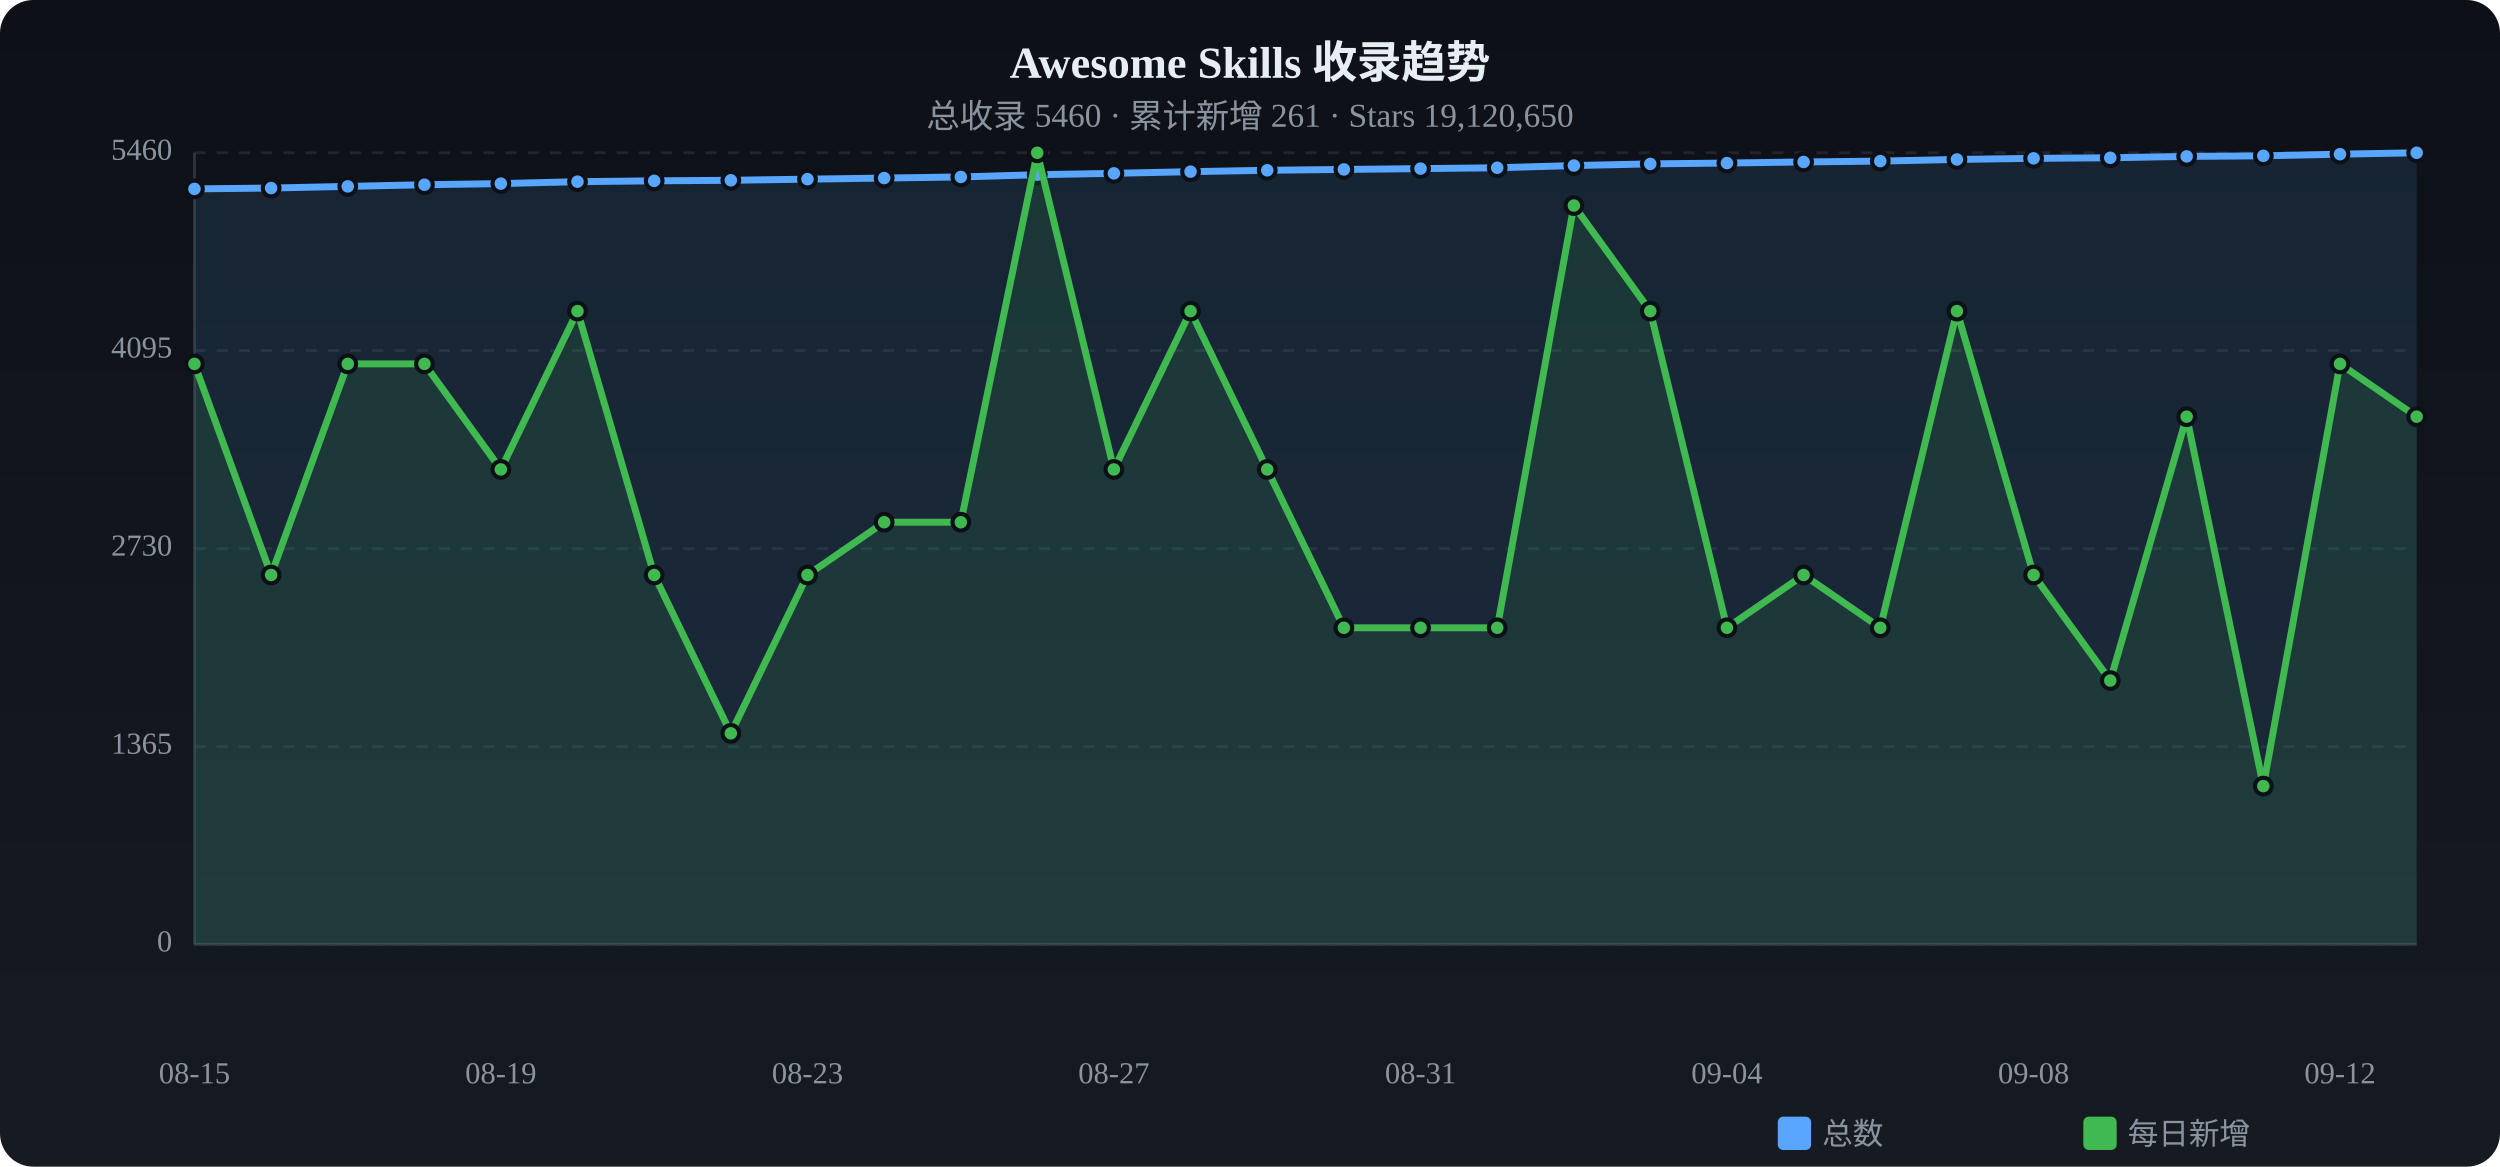
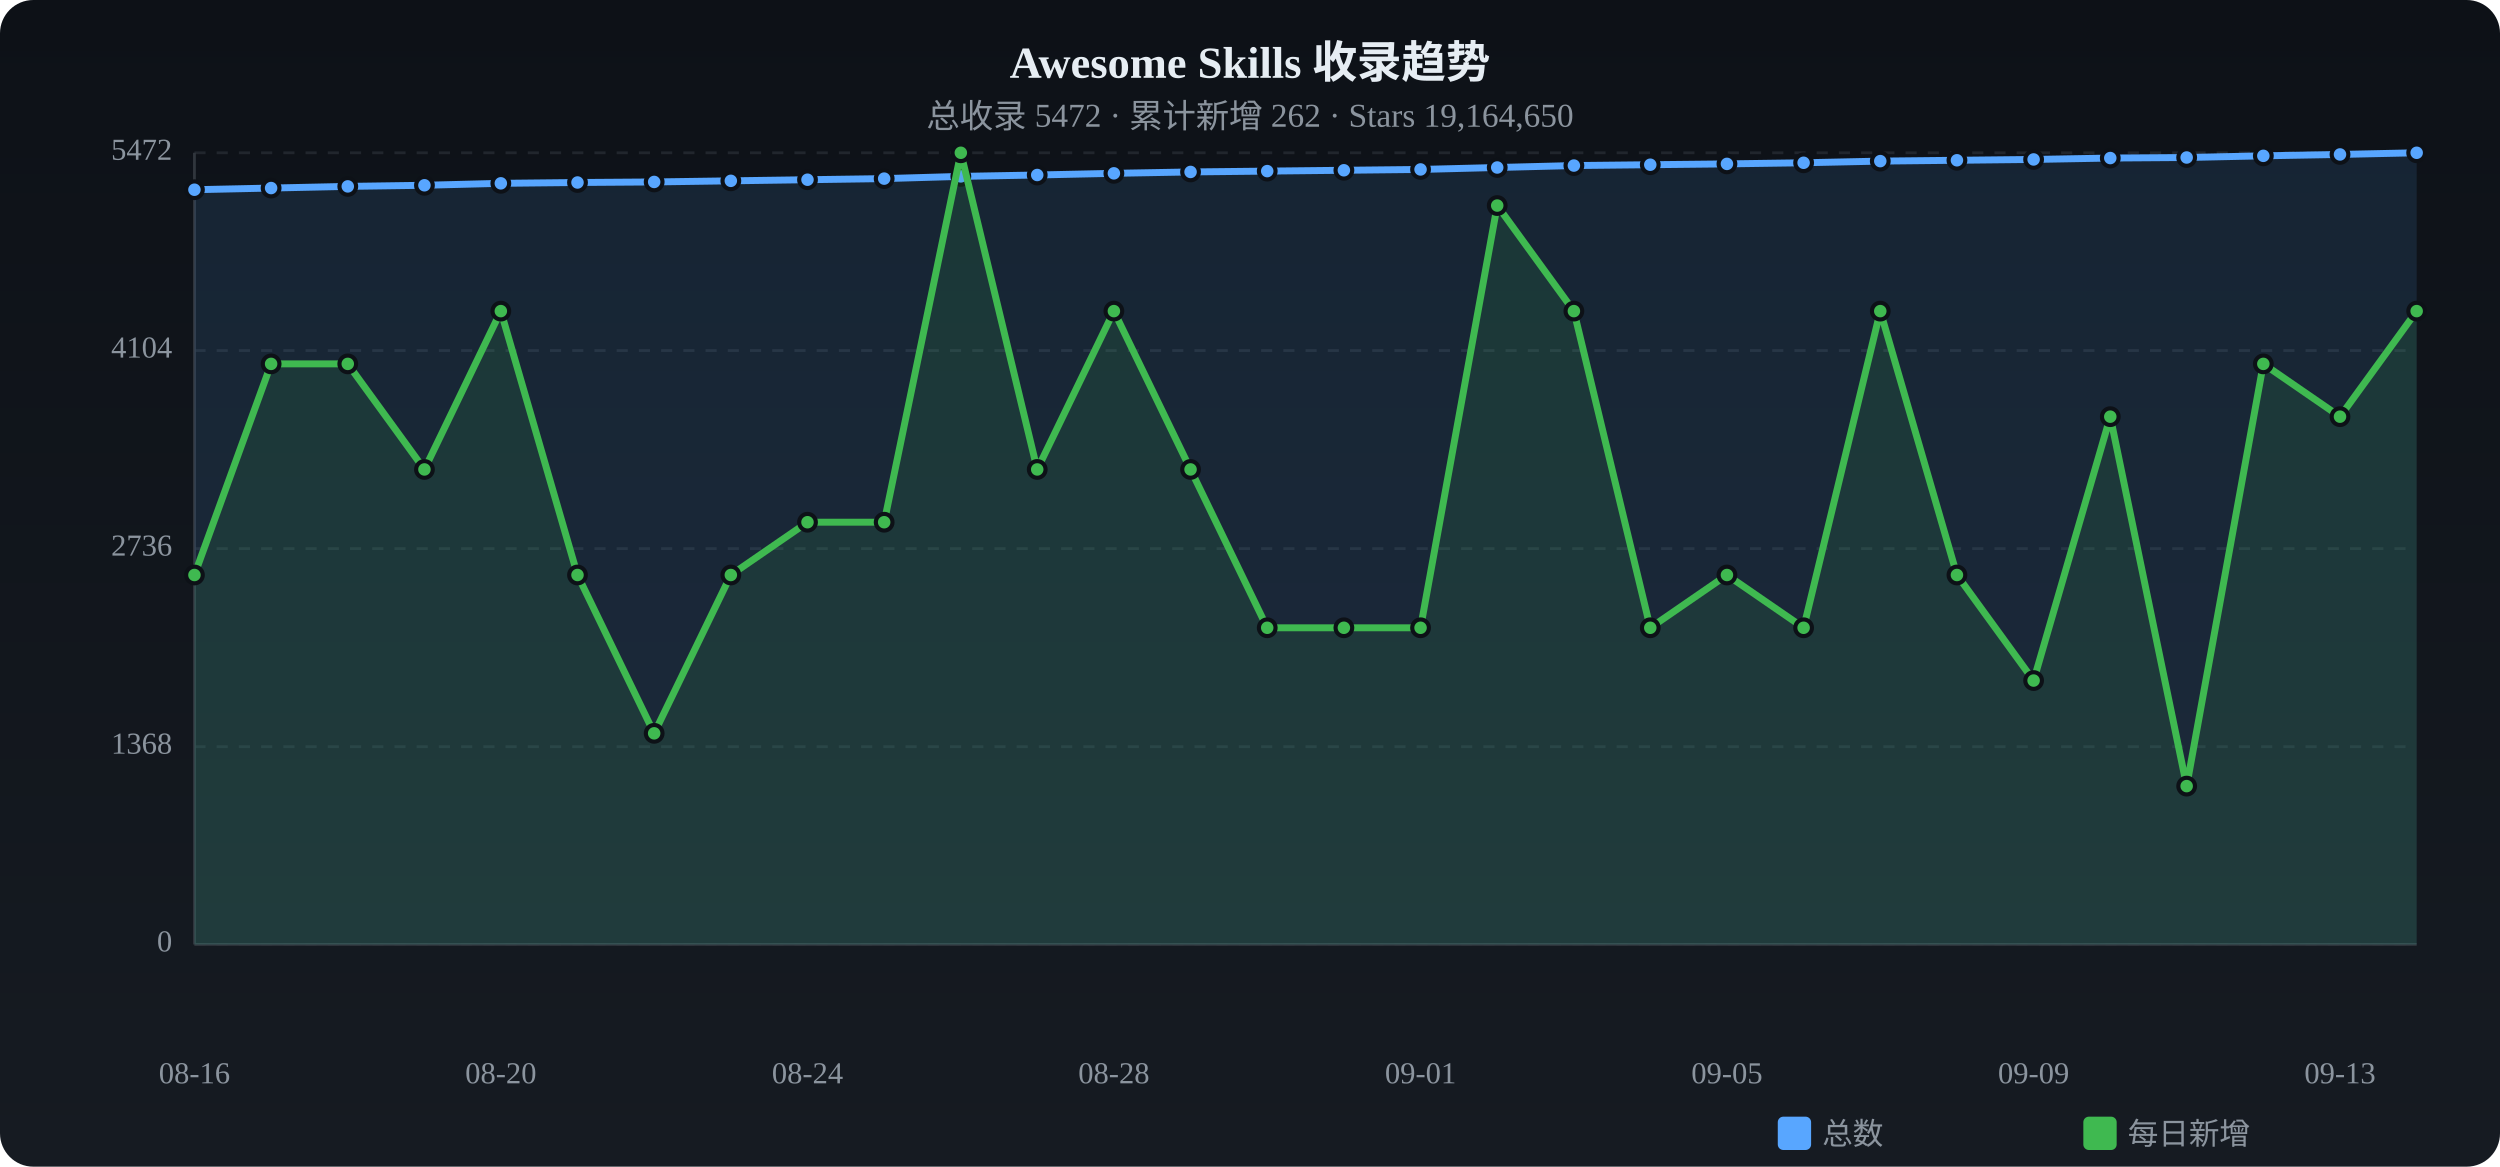
<svg xmlns="http://www.w3.org/2000/svg" viewBox="0 0 900 420" width="900" height="420">
  <defs>
    <linearGradient id="tbg" x1="0%" y1="0%" x2="0%" y2="100%">
      <stop offset="0%" stop-color="#0d1117" />
      <stop offset="100%" stop-color="#161b22" />
    </linearGradient>
  </defs>
  <rect width="900" height="420" rx="12" fill="url(#tbg)" />
  <text x="450.0" y="28" text-anchor="middle" fill="#e6edf3" font-size="16" font-weight="bold">Awesome Skills 收录趋势</text>
-   <text x="450.0" y="46" text-anchor="middle" fill="#8b949e" font-size="12">总收录 5460 · 累计新增 261 · Stars 19,120,650</text>
+   <text x="450.0" y="46" text-anchor="middle" fill="#8b949e" font-size="12">总收录 5472 · 累计新增 262 · Stars 19,164,650</text>
  <text x="62" y="340.0" text-anchor="end" fill="#8b949e" font-size="11" dominant-baseline="middle">0</text>
  <line x1="70" y1="340.0" x2="870" y2="340.0" stroke="#21262d" stroke-dasharray="4 4" />
-   <text x="62" y="268.8" text-anchor="end" fill="#8b949e" font-size="11" dominant-baseline="middle">1365</text>
+   <text x="62" y="268.8" text-anchor="end" fill="#8b949e" font-size="11" dominant-baseline="middle">1368</text>
  <line x1="70" y1="268.8" x2="870" y2="268.8" stroke="#21262d" stroke-dasharray="4 4" />
-   <text x="62" y="197.5" text-anchor="end" fill="#8b949e" font-size="11" dominant-baseline="middle">2730</text>
+   <text x="62" y="197.5" text-anchor="end" fill="#8b949e" font-size="11" dominant-baseline="middle">2736</text>
  <line x1="70" y1="197.5" x2="870" y2="197.5" stroke="#21262d" stroke-dasharray="4 4" />
-   <text x="62" y="126.2" text-anchor="end" fill="#8b949e" font-size="11" dominant-baseline="middle">4095</text>
+   <text x="62" y="126.2" text-anchor="end" fill="#8b949e" font-size="11" dominant-baseline="middle">4104</text>
  <line x1="70" y1="126.2" x2="870" y2="126.2" stroke="#21262d" stroke-dasharray="4 4" />
-   <text x="62" y="55.0" text-anchor="end" fill="#8b949e" font-size="11" dominant-baseline="middle">5460</text>
+   <text x="62" y="55.0" text-anchor="end" fill="#8b949e" font-size="11" dominant-baseline="middle">5472</text>
  <line x1="70" y1="55.0" x2="870" y2="55.0" stroke="#21262d" stroke-dasharray="4 4" />
  <line x1="70" y1="55" x2="70" y2="340" stroke="#30363d" />
  <line x1="70" y1="340" x2="870" y2="340" stroke="#30363d" />
-   <path d="M70.0,68.0 L97.6,67.7 L125.2,67.1 L152.8,66.5 L180.3,66.1 L207.9,65.4 L235.5,65.1 L263.1,64.9 L290.7,64.5 L318.3,64.1 L345.9,63.7 L373.4,62.9 L401.0,62.4 L428.6,61.8 L456.2,61.3 L483.8,61.0 L511.4,60.7 L539.0,60.4 L566.6,59.6 L594.1,59.0 L621.7,58.7 L649.3,58.3 L676.9,58.0 L704.5,57.4 L732.1,57.0 L759.7,56.8 L787.2,56.3 L814.8,56.1 L842.4,55.5 L870.0,55.0 L870.0,340 L70.0,340 Z" fill="#58a6ff" opacity="0.12" />
-   <polyline points="70.0,68.0 97.6,67.7 125.2,67.1 152.8,66.5 180.3,66.1 207.9,65.4 235.5,65.1 263.1,64.9 290.7,64.5 318.3,64.1 345.9,63.7 373.4,62.9 401.0,62.4 428.6,61.8 456.2,61.3 483.8,61.0 511.4,60.7 539.0,60.4 566.6,59.6 594.1,59.0 621.7,58.7 649.3,58.3 676.9,58.0 704.5,57.4 732.1,57.0 759.7,56.8 787.2,56.3 814.8,56.1 842.4,55.5 870.0,55.0" fill="none" stroke="#58a6ff" stroke-width="2.5" stroke-linecap="round" stroke-linejoin="round" />
-   <circle cx="70.0" cy="68.0" r="3" fill="#58a6ff" stroke="#0d1117" stroke-width="1.5" />
+   <path d="M70.0,68.3 L97.6,67.7 L125.2,67.1 L152.8,66.7 L180.3,66.0 L207.9,65.7 L235.5,65.5 L263.1,65.1 L290.7,64.7 L318.3,64.3 L345.9,63.5 L373.4,63.0 L401.0,62.4 L428.6,61.9 L456.2,61.6 L483.8,61.3 L511.4,61.0 L539.0,60.3 L566.6,59.6 L594.1,59.3 L621.7,59.0 L649.3,58.6 L676.9,58.0 L704.5,57.7 L732.1,57.4 L759.7,56.9 L787.2,56.7 L814.8,56.1 L842.4,55.6 L870.0,55.0 L870.0,340 L70.0,340 Z" fill="#58a6ff" opacity="0.12" />
+   <polyline points="70.0,68.3 97.6,67.7 125.2,67.1 152.8,66.7 180.3,66.0 207.9,65.7 235.5,65.5 263.1,65.1 290.7,64.7 318.3,64.3 345.9,63.5 373.4,63.0 401.0,62.4 428.6,61.9 456.2,61.6 483.8,61.3 511.4,61.0 539.0,60.3 566.6,59.6 594.1,59.3 621.7,59.0 649.3,58.6 676.9,58.0 704.5,57.7 732.1,57.4 759.7,56.9 787.2,56.7 814.8,56.1 842.4,55.6 870.0,55.0" fill="none" stroke="#58a6ff" stroke-width="2.5" stroke-linecap="round" stroke-linejoin="round" />
+   <circle cx="70.0" cy="68.3" r="3" fill="#58a6ff" stroke="#0d1117" stroke-width="1.5" />
  <circle cx="97.6" cy="67.7" r="3" fill="#58a6ff" stroke="#0d1117" stroke-width="1.5" />
  <circle cx="125.2" cy="67.1" r="3" fill="#58a6ff" stroke="#0d1117" stroke-width="1.5" />
-   <circle cx="152.8" cy="66.5" r="3" fill="#58a6ff" stroke="#0d1117" stroke-width="1.5" />
-   <circle cx="180.3" cy="66.1" r="3" fill="#58a6ff" stroke="#0d1117" stroke-width="1.5" />
-   <circle cx="207.9" cy="65.4" r="3" fill="#58a6ff" stroke="#0d1117" stroke-width="1.5" />
-   <circle cx="235.5" cy="65.1" r="3" fill="#58a6ff" stroke="#0d1117" stroke-width="1.5" />
-   <circle cx="263.1" cy="64.9" r="3" fill="#58a6ff" stroke="#0d1117" stroke-width="1.5" />
-   <circle cx="290.7" cy="64.5" r="3" fill="#58a6ff" stroke="#0d1117" stroke-width="1.5" />
-   <circle cx="318.3" cy="64.1" r="3" fill="#58a6ff" stroke="#0d1117" stroke-width="1.5" />
-   <circle cx="345.9" cy="63.7" r="3" fill="#58a6ff" stroke="#0d1117" stroke-width="1.5" />
-   <circle cx="373.4" cy="62.9" r="3" fill="#58a6ff" stroke="#0d1117" stroke-width="1.5" />
+   <circle cx="152.8" cy="66.7" r="3" fill="#58a6ff" stroke="#0d1117" stroke-width="1.5" />
+   <circle cx="180.3" cy="66.0" r="3" fill="#58a6ff" stroke="#0d1117" stroke-width="1.5" />
+   <circle cx="207.9" cy="65.7" r="3" fill="#58a6ff" stroke="#0d1117" stroke-width="1.5" />
+   <circle cx="235.5" cy="65.5" r="3" fill="#58a6ff" stroke="#0d1117" stroke-width="1.5" />
+   <circle cx="263.1" cy="65.1" r="3" fill="#58a6ff" stroke="#0d1117" stroke-width="1.5" />
+   <circle cx="290.7" cy="64.7" r="3" fill="#58a6ff" stroke="#0d1117" stroke-width="1.5" />
+   <circle cx="318.3" cy="64.3" r="3" fill="#58a6ff" stroke="#0d1117" stroke-width="1.5" />
+   <circle cx="345.9" cy="63.5" r="3" fill="#58a6ff" stroke="#0d1117" stroke-width="1.5" />
+   <circle cx="373.4" cy="63.0" r="3" fill="#58a6ff" stroke="#0d1117" stroke-width="1.5" />
  <circle cx="401.0" cy="62.4" r="3" fill="#58a6ff" stroke="#0d1117" stroke-width="1.5" />
-   <circle cx="428.6" cy="61.8" r="3" fill="#58a6ff" stroke="#0d1117" stroke-width="1.5" />
-   <circle cx="456.2" cy="61.3" r="3" fill="#58a6ff" stroke="#0d1117" stroke-width="1.5" />
-   <circle cx="483.8" cy="61.0" r="3" fill="#58a6ff" stroke="#0d1117" stroke-width="1.5" />
-   <circle cx="511.4" cy="60.7" r="3" fill="#58a6ff" stroke="#0d1117" stroke-width="1.5" />
-   <circle cx="539.0" cy="60.4" r="3" fill="#58a6ff" stroke="#0d1117" stroke-width="1.5" />
+   <circle cx="428.6" cy="61.9" r="3" fill="#58a6ff" stroke="#0d1117" stroke-width="1.5" />
+   <circle cx="456.2" cy="61.6" r="3" fill="#58a6ff" stroke="#0d1117" stroke-width="1.5" />
+   <circle cx="483.8" cy="61.3" r="3" fill="#58a6ff" stroke="#0d1117" stroke-width="1.5" />
+   <circle cx="511.4" cy="61.0" r="3" fill="#58a6ff" stroke="#0d1117" stroke-width="1.5" />
+   <circle cx="539.0" cy="60.3" r="3" fill="#58a6ff" stroke="#0d1117" stroke-width="1.5" />
  <circle cx="566.6" cy="59.6" r="3" fill="#58a6ff" stroke="#0d1117" stroke-width="1.5" />
-   <circle cx="594.1" cy="59.0" r="3" fill="#58a6ff" stroke="#0d1117" stroke-width="1.5" />
-   <circle cx="621.7" cy="58.7" r="3" fill="#58a6ff" stroke="#0d1117" stroke-width="1.5" />
-   <circle cx="649.3" cy="58.3" r="3" fill="#58a6ff" stroke="#0d1117" stroke-width="1.5" />
+   <circle cx="594.1" cy="59.3" r="3" fill="#58a6ff" stroke="#0d1117" stroke-width="1.5" />
+   <circle cx="621.7" cy="59.0" r="3" fill="#58a6ff" stroke="#0d1117" stroke-width="1.5" />
+   <circle cx="649.3" cy="58.6" r="3" fill="#58a6ff" stroke="#0d1117" stroke-width="1.5" />
  <circle cx="676.9" cy="58.0" r="3" fill="#58a6ff" stroke="#0d1117" stroke-width="1.5" />
-   <circle cx="704.5" cy="57.4" r="3" fill="#58a6ff" stroke="#0d1117" stroke-width="1.5" />
-   <circle cx="732.1" cy="57.0" r="3" fill="#58a6ff" stroke="#0d1117" stroke-width="1.5" />
-   <circle cx="759.7" cy="56.8" r="3" fill="#58a6ff" stroke="#0d1117" stroke-width="1.5" />
-   <circle cx="787.2" cy="56.3" r="3" fill="#58a6ff" stroke="#0d1117" stroke-width="1.5" />
+   <circle cx="704.5" cy="57.7" r="3" fill="#58a6ff" stroke="#0d1117" stroke-width="1.5" />
+   <circle cx="732.1" cy="57.4" r="3" fill="#58a6ff" stroke="#0d1117" stroke-width="1.5" />
+   <circle cx="759.7" cy="56.9" r="3" fill="#58a6ff" stroke="#0d1117" stroke-width="1.5" />
+   <circle cx="787.2" cy="56.7" r="3" fill="#58a6ff" stroke="#0d1117" stroke-width="1.5" />
  <circle cx="814.8" cy="56.1" r="3" fill="#58a6ff" stroke="#0d1117" stroke-width="1.5" />
-   <circle cx="842.4" cy="55.5" r="3" fill="#58a6ff" stroke="#0d1117" stroke-width="1.5" />
+   <circle cx="842.4" cy="55.6" r="3" fill="#58a6ff" stroke="#0d1117" stroke-width="1.5" />
  <circle cx="870.0" cy="55.0" r="3" fill="#58a6ff" stroke="#0d1117" stroke-width="1.5" />
-   <path d="M70.0,131.0 L97.6,207.0 L125.2,131.0 L152.8,131.0 L180.3,169.0 L207.9,112.0 L235.5,207.0 L263.1,264.0 L290.7,207.0 L318.3,188.0 L345.9,188.0 L373.4,55.0 L401.0,169.0 L428.6,112.0 L456.2,169.0 L483.8,226.0 L511.4,226.0 L539.0,226.0 L566.6,74.0 L594.1,112.0 L621.7,226.0 L649.3,207.0 L676.9,226.0 L704.5,112.0 L732.1,207.0 L759.7,245.0 L787.2,150.0 L814.8,283.0 L842.4,131.0 L870.0,150.0 L870.0,340 L70.0,340 Z" fill="#3fb950" opacity="0.12" />
-   <polyline points="70.0,131.0 97.6,207.0 125.2,131.0 152.8,131.0 180.3,169.0 207.9,112.0 235.5,207.0 263.1,264.0 290.7,207.0 318.3,188.0 345.9,188.0 373.4,55.0 401.0,169.0 428.6,112.0 456.2,169.0 483.8,226.0 511.4,226.0 539.0,226.0 566.6,74.0 594.1,112.0 621.7,226.0 649.3,207.0 676.9,226.0 704.5,112.0 732.1,207.0 759.7,245.0 787.2,150.0 814.8,283.0 842.4,131.0 870.0,150.0" fill="none" stroke="#3fb950" stroke-width="2.5" stroke-linecap="round" stroke-linejoin="round" />
-   <circle cx="70.0" cy="131.0" r="3" fill="#3fb950" stroke="#0d1117" stroke-width="1.5" />
-   <circle cx="97.6" cy="207.0" r="3" fill="#3fb950" stroke="#0d1117" stroke-width="1.5" />
+   <path d="M70.0,207.0 L97.6,131.0 L125.2,131.0 L152.8,169.0 L180.3,112.0 L207.9,207.0 L235.5,264.0 L263.1,207.0 L290.7,188.0 L318.3,188.0 L345.9,55.0 L373.4,169.0 L401.0,112.0 L428.6,169.0 L456.2,226.0 L483.8,226.0 L511.4,226.0 L539.0,74.0 L566.6,112.0 L594.1,226.0 L621.7,207.0 L649.3,226.0 L676.9,112.0 L704.5,207.0 L732.1,245.0 L759.7,150.0 L787.2,283.0 L814.8,131.0 L842.4,150.0 L870.0,112.0 L870.0,340 L70.0,340 Z" fill="#3fb950" opacity="0.12" />
+   <polyline points="70.0,207.0 97.6,131.0 125.2,131.0 152.8,169.0 180.3,112.0 207.9,207.0 235.5,264.0 263.1,207.0 290.7,188.0 318.3,188.0 345.9,55.0 373.4,169.0 401.0,112.0 428.6,169.0 456.2,226.0 483.8,226.0 511.4,226.0 539.0,74.0 566.6,112.0 594.1,226.0 621.7,207.0 649.3,226.0 676.9,112.0 704.5,207.0 732.1,245.0 759.7,150.0 787.2,283.0 814.8,131.0 842.4,150.0 870.0,112.0" fill="none" stroke="#3fb950" stroke-width="2.5" stroke-linecap="round" stroke-linejoin="round" />
+   <circle cx="70.0" cy="207.0" r="3" fill="#3fb950" stroke="#0d1117" stroke-width="1.5" />
+   <circle cx="97.6" cy="131.0" r="3" fill="#3fb950" stroke="#0d1117" stroke-width="1.5" />
  <circle cx="125.2" cy="131.0" r="3" fill="#3fb950" stroke="#0d1117" stroke-width="1.5" />
-   <circle cx="152.8" cy="131.0" r="3" fill="#3fb950" stroke="#0d1117" stroke-width="1.5" />
-   <circle cx="180.3" cy="169.0" r="3" fill="#3fb950" stroke="#0d1117" stroke-width="1.5" />
-   <circle cx="207.9" cy="112.0" r="3" fill="#3fb950" stroke="#0d1117" stroke-width="1.5" />
-   <circle cx="235.5" cy="207.0" r="3" fill="#3fb950" stroke="#0d1117" stroke-width="1.5" />
-   <circle cx="263.1" cy="264.0" r="3" fill="#3fb950" stroke="#0d1117" stroke-width="1.5" />
-   <circle cx="290.7" cy="207.0" r="3" fill="#3fb950" stroke="#0d1117" stroke-width="1.5" />
+   <circle cx="152.8" cy="169.0" r="3" fill="#3fb950" stroke="#0d1117" stroke-width="1.5" />
+   <circle cx="180.3" cy="112.0" r="3" fill="#3fb950" stroke="#0d1117" stroke-width="1.5" />
+   <circle cx="207.9" cy="207.0" r="3" fill="#3fb950" stroke="#0d1117" stroke-width="1.5" />
+   <circle cx="235.5" cy="264.0" r="3" fill="#3fb950" stroke="#0d1117" stroke-width="1.5" />
+   <circle cx="263.1" cy="207.0" r="3" fill="#3fb950" stroke="#0d1117" stroke-width="1.5" />
+   <circle cx="290.7" cy="188.0" r="3" fill="#3fb950" stroke="#0d1117" stroke-width="1.5" />
  <circle cx="318.3" cy="188.0" r="3" fill="#3fb950" stroke="#0d1117" stroke-width="1.5" />
-   <circle cx="345.9" cy="188.0" r="3" fill="#3fb950" stroke="#0d1117" stroke-width="1.5" />
-   <circle cx="373.4" cy="55.0" r="3" fill="#3fb950" stroke="#0d1117" stroke-width="1.5" />
-   <circle cx="401.0" cy="169.0" r="3" fill="#3fb950" stroke="#0d1117" stroke-width="1.5" />
-   <circle cx="428.6" cy="112.0" r="3" fill="#3fb950" stroke="#0d1117" stroke-width="1.5" />
-   <circle cx="456.2" cy="169.0" r="3" fill="#3fb950" stroke="#0d1117" stroke-width="1.5" />
+   <circle cx="345.9" cy="55.0" r="3" fill="#3fb950" stroke="#0d1117" stroke-width="1.5" />
+   <circle cx="373.4" cy="169.0" r="3" fill="#3fb950" stroke="#0d1117" stroke-width="1.5" />
+   <circle cx="401.0" cy="112.0" r="3" fill="#3fb950" stroke="#0d1117" stroke-width="1.5" />
+   <circle cx="428.6" cy="169.0" r="3" fill="#3fb950" stroke="#0d1117" stroke-width="1.5" />
+   <circle cx="456.2" cy="226.0" r="3" fill="#3fb950" stroke="#0d1117" stroke-width="1.5" />
  <circle cx="483.8" cy="226.0" r="3" fill="#3fb950" stroke="#0d1117" stroke-width="1.5" />
  <circle cx="511.4" cy="226.0" r="3" fill="#3fb950" stroke="#0d1117" stroke-width="1.5" />
-   <circle cx="539.0" cy="226.0" r="3" fill="#3fb950" stroke="#0d1117" stroke-width="1.5" />
-   <circle cx="566.6" cy="74.0" r="3" fill="#3fb950" stroke="#0d1117" stroke-width="1.5" />
-   <circle cx="594.1" cy="112.0" r="3" fill="#3fb950" stroke="#0d1117" stroke-width="1.5" />
-   <circle cx="621.7" cy="226.0" r="3" fill="#3fb950" stroke="#0d1117" stroke-width="1.5" />
-   <circle cx="649.3" cy="207.0" r="3" fill="#3fb950" stroke="#0d1117" stroke-width="1.5" />
-   <circle cx="676.9" cy="226.0" r="3" fill="#3fb950" stroke="#0d1117" stroke-width="1.5" />
-   <circle cx="704.5" cy="112.0" r="3" fill="#3fb950" stroke="#0d1117" stroke-width="1.5" />
-   <circle cx="732.1" cy="207.0" r="3" fill="#3fb950" stroke="#0d1117" stroke-width="1.5" />
-   <circle cx="759.7" cy="245.0" r="3" fill="#3fb950" stroke="#0d1117" stroke-width="1.5" />
-   <circle cx="787.2" cy="150.0" r="3" fill="#3fb950" stroke="#0d1117" stroke-width="1.5" />
-   <circle cx="814.8" cy="283.0" r="3" fill="#3fb950" stroke="#0d1117" stroke-width="1.5" />
-   <circle cx="842.4" cy="131.0" r="3" fill="#3fb950" stroke="#0d1117" stroke-width="1.5" />
-   <circle cx="870.0" cy="150.0" r="3" fill="#3fb950" stroke="#0d1117" stroke-width="1.5" />
-   <text x="70.0" y="390" text-anchor="middle" fill="#8b949e" font-size="11">08-15</text>
-   <text x="180.3" y="390" text-anchor="middle" fill="#8b949e" font-size="11">08-19</text>
-   <text x="290.7" y="390" text-anchor="middle" fill="#8b949e" font-size="11">08-23</text>
-   <text x="401.0" y="390" text-anchor="middle" fill="#8b949e" font-size="11">08-27</text>
-   <text x="511.4" y="390" text-anchor="middle" fill="#8b949e" font-size="11">08-31</text>
-   <text x="621.7" y="390" text-anchor="middle" fill="#8b949e" font-size="11">09-04</text>
-   <text x="732.1" y="390" text-anchor="middle" fill="#8b949e" font-size="11">09-08</text>
-   <text x="842.4" y="390" text-anchor="middle" fill="#8b949e" font-size="11">09-12</text>
+   <circle cx="539.0" cy="74.0" r="3" fill="#3fb950" stroke="#0d1117" stroke-width="1.5" />
+   <circle cx="566.6" cy="112.0" r="3" fill="#3fb950" stroke="#0d1117" stroke-width="1.5" />
+   <circle cx="594.1" cy="226.0" r="3" fill="#3fb950" stroke="#0d1117" stroke-width="1.5" />
+   <circle cx="621.7" cy="207.0" r="3" fill="#3fb950" stroke="#0d1117" stroke-width="1.5" />
+   <circle cx="649.3" cy="226.0" r="3" fill="#3fb950" stroke="#0d1117" stroke-width="1.5" />
+   <circle cx="676.9" cy="112.0" r="3" fill="#3fb950" stroke="#0d1117" stroke-width="1.5" />
+   <circle cx="704.5" cy="207.0" r="3" fill="#3fb950" stroke="#0d1117" stroke-width="1.5" />
+   <circle cx="732.1" cy="245.0" r="3" fill="#3fb950" stroke="#0d1117" stroke-width="1.5" />
+   <circle cx="759.7" cy="150.0" r="3" fill="#3fb950" stroke="#0d1117" stroke-width="1.5" />
+   <circle cx="787.2" cy="283.0" r="3" fill="#3fb950" stroke="#0d1117" stroke-width="1.5" />
+   <circle cx="814.8" cy="131.0" r="3" fill="#3fb950" stroke="#0d1117" stroke-width="1.5" />
+   <circle cx="842.4" cy="150.0" r="3" fill="#3fb950" stroke="#0d1117" stroke-width="1.5" />
+   <circle cx="870.0" cy="112.0" r="3" fill="#3fb950" stroke="#0d1117" stroke-width="1.5" />
+   <text x="70.0" y="390" text-anchor="middle" fill="#8b949e" font-size="11">08-16</text>
+   <text x="180.3" y="390" text-anchor="middle" fill="#8b949e" font-size="11">08-20</text>
+   <text x="290.7" y="390" text-anchor="middle" fill="#8b949e" font-size="11">08-24</text>
+   <text x="401.0" y="390" text-anchor="middle" fill="#8b949e" font-size="11">08-28</text>
+   <text x="511.4" y="390" text-anchor="middle" fill="#8b949e" font-size="11">09-01</text>
+   <text x="621.7" y="390" text-anchor="middle" fill="#8b949e" font-size="11">09-05</text>
+   <text x="732.1" y="390" text-anchor="middle" fill="#8b949e" font-size="11">09-09</text>
+   <text x="842.4" y="390" text-anchor="middle" fill="#8b949e" font-size="11">09-13</text>
  <rect x="640" y="402" width="12" height="12" rx="2" fill="#58a6ff" />
  <text x="656" y="412" fill="#8b949e" font-size="11">总数</text>
  <rect x="750" y="402" width="12" height="12" rx="2" fill="#3fb950" />
  <text x="766" y="412" fill="#8b949e" font-size="11">每日新增</text>
</svg>
